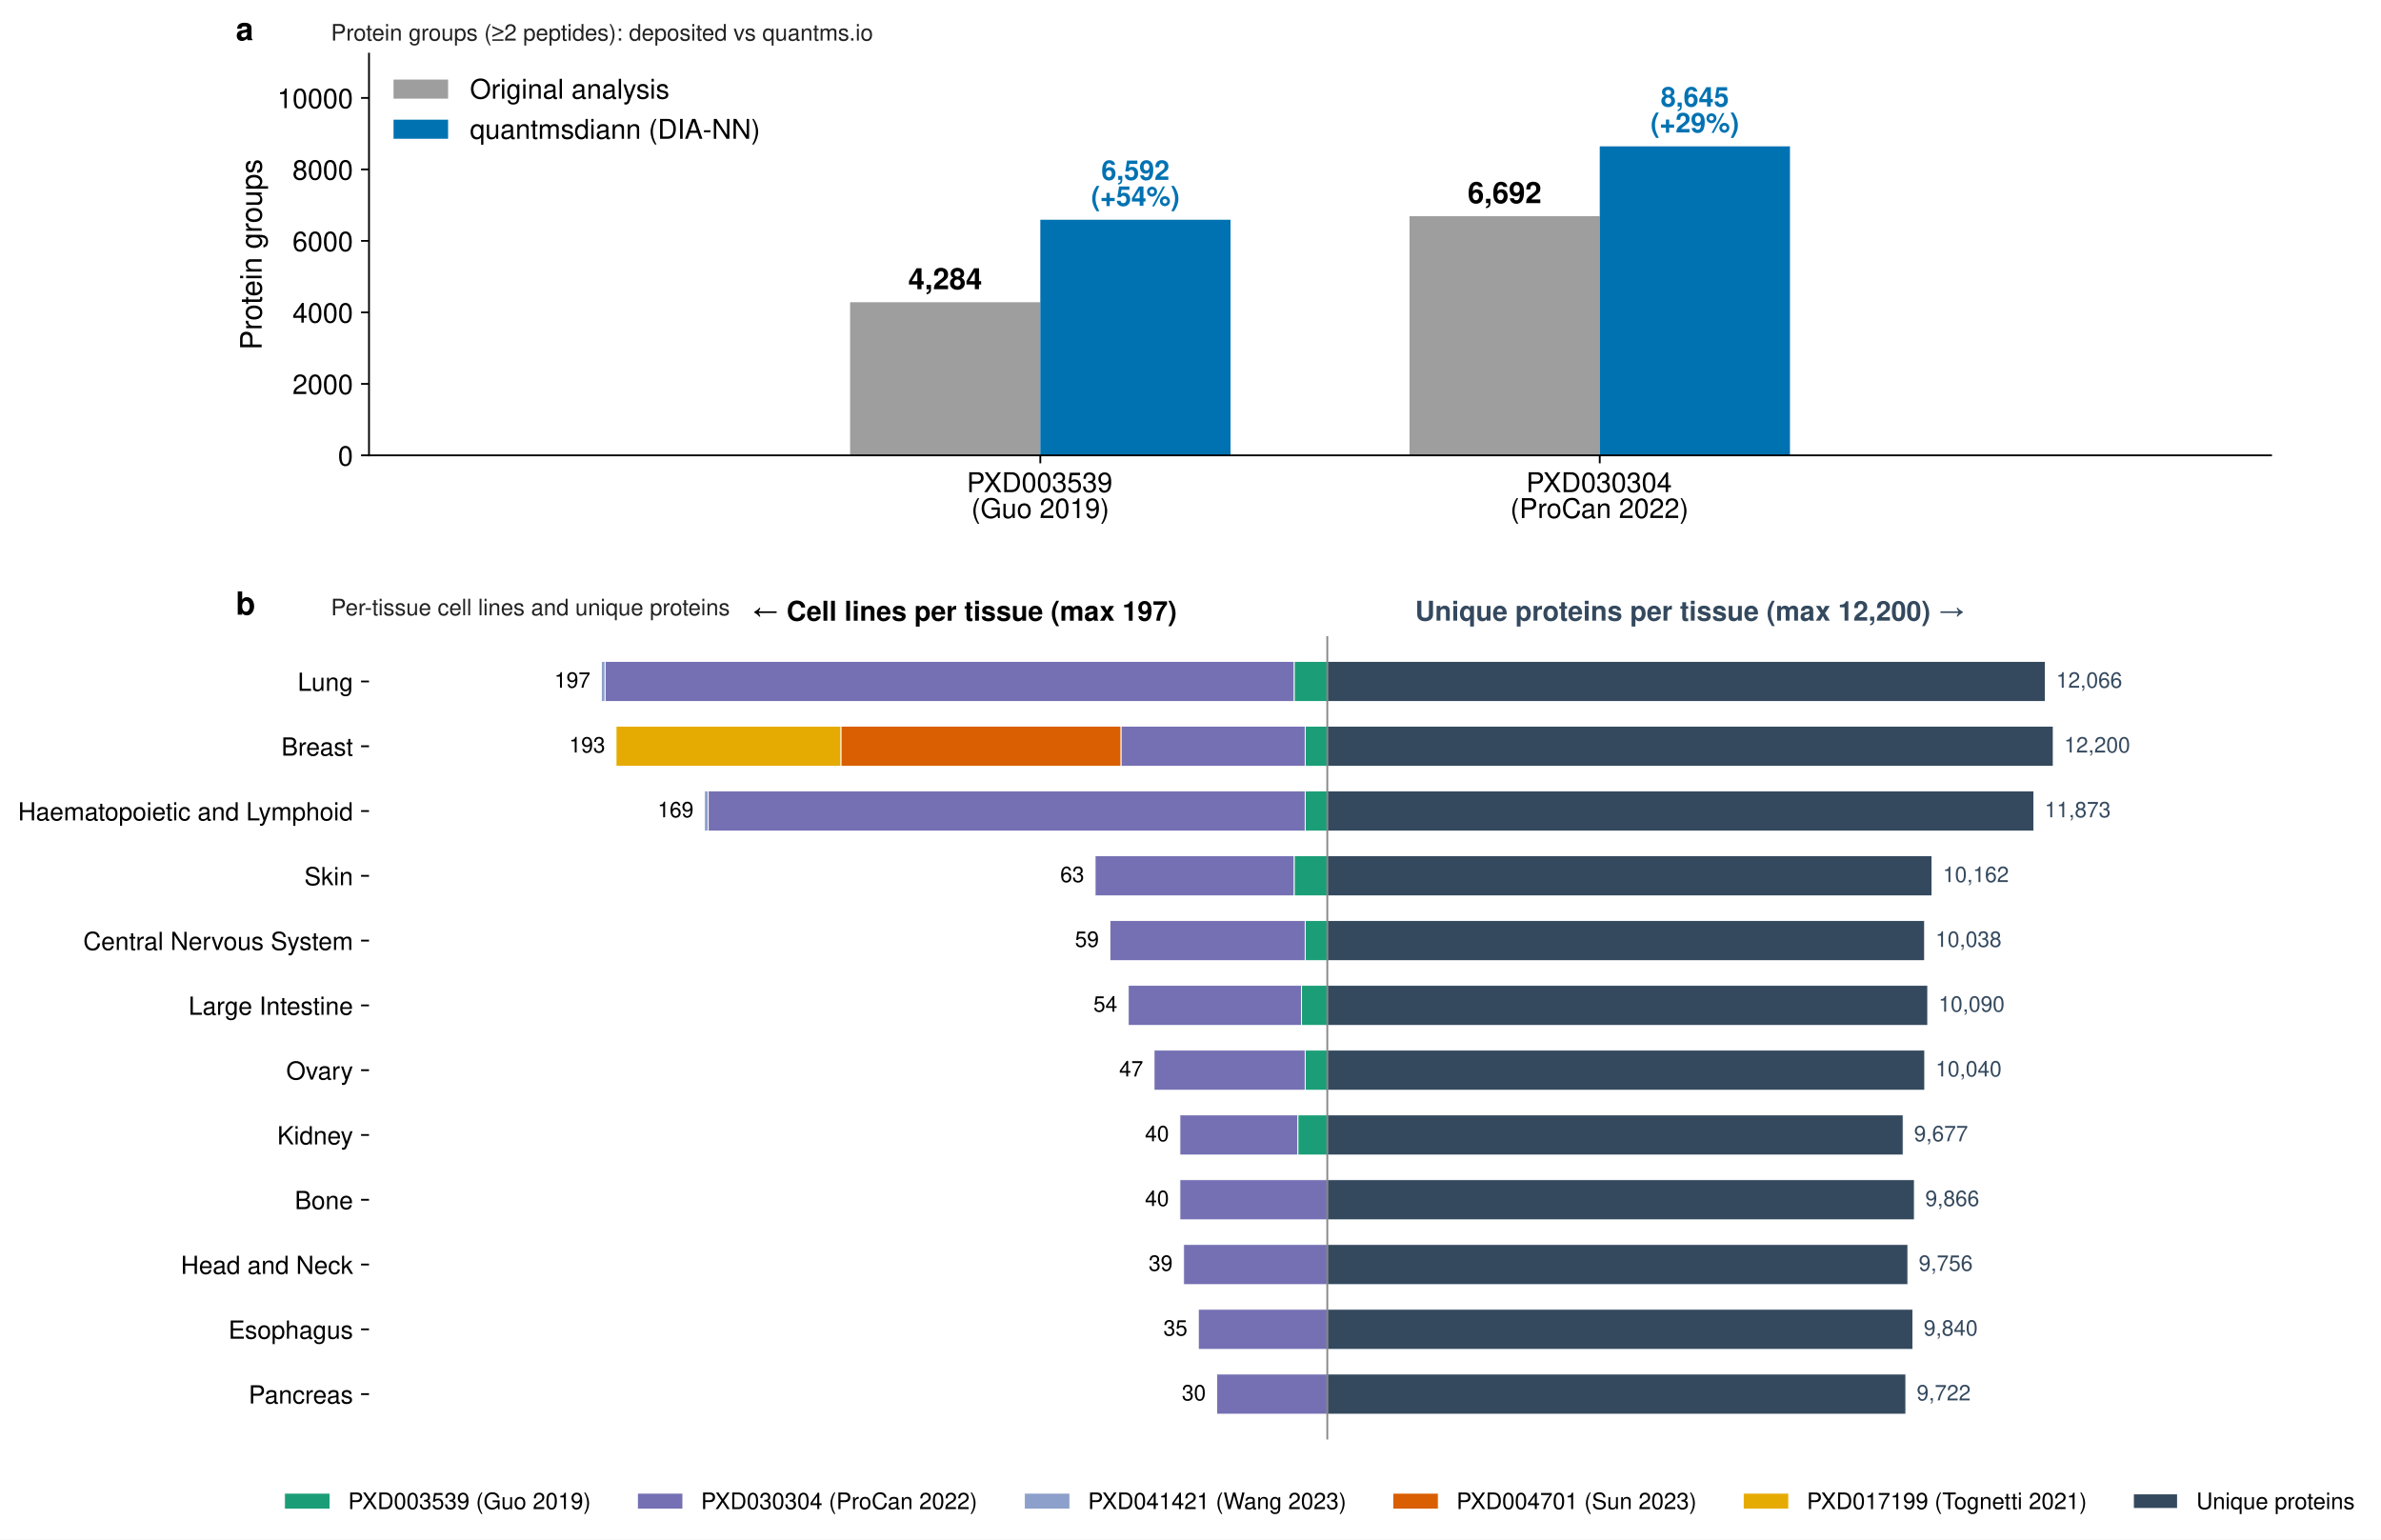
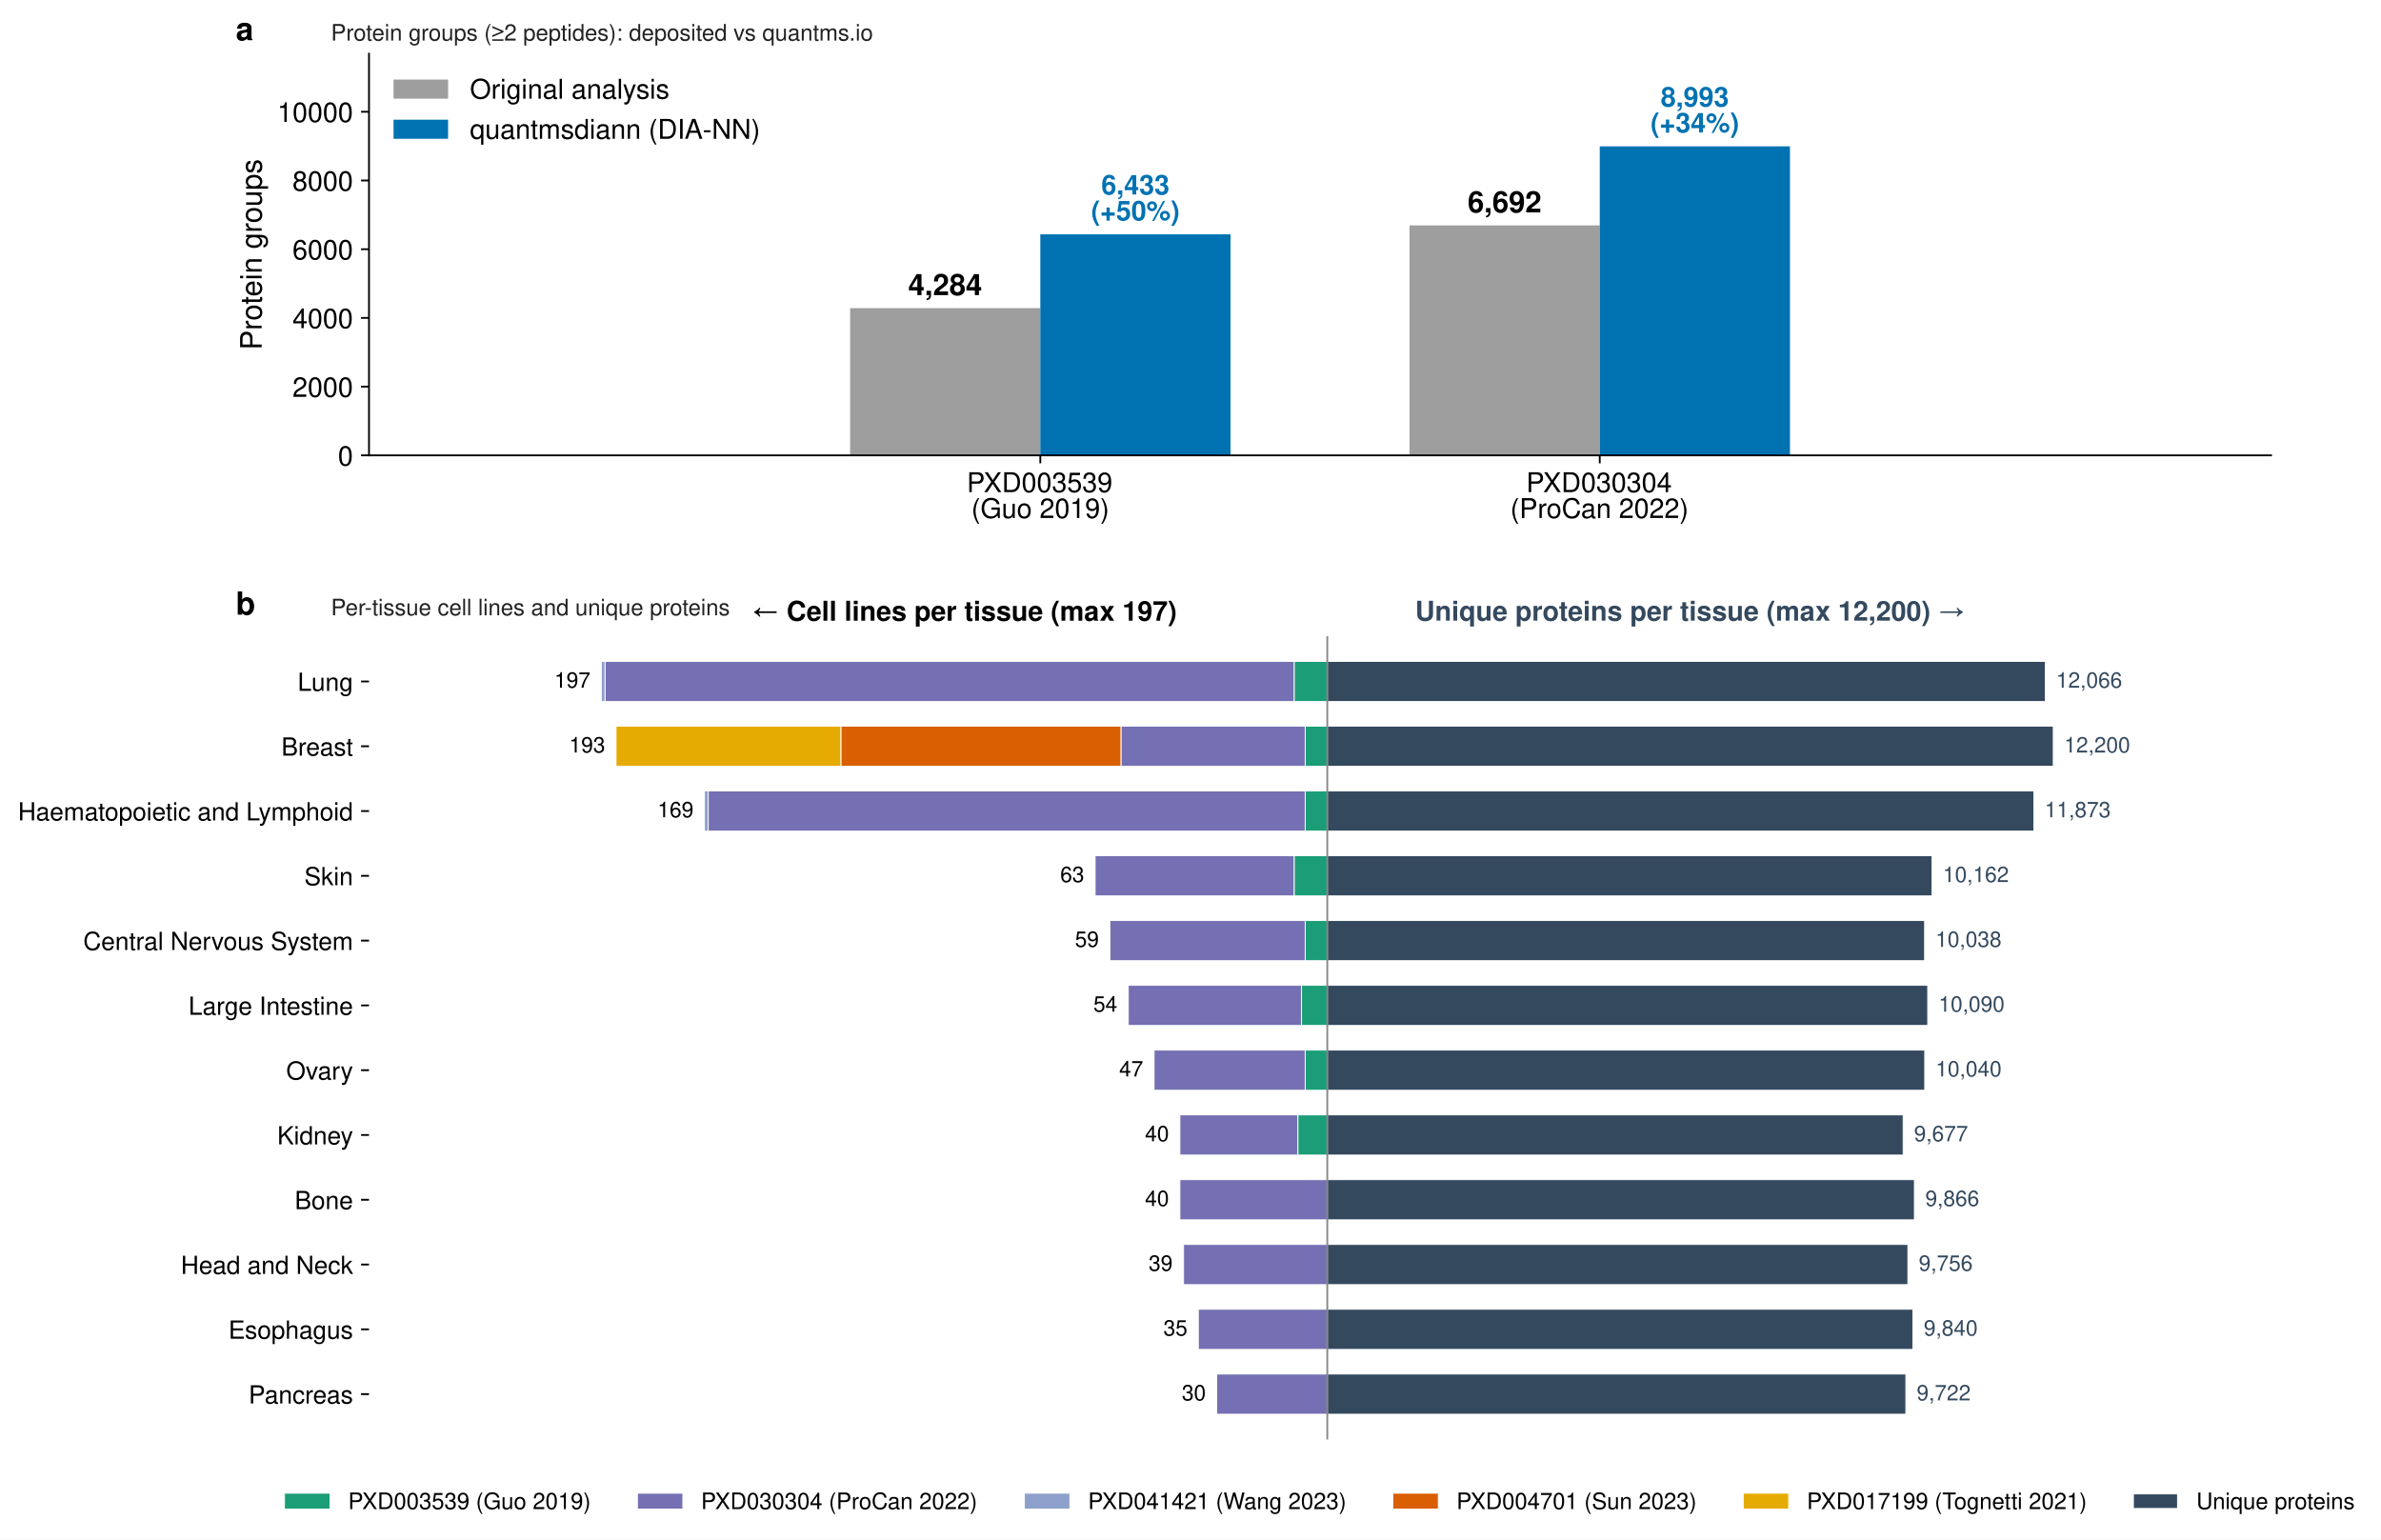
<svg xmlns="http://www.w3.org/2000/svg" xmlns:xlink="http://www.w3.org/1999/xlink" width="1047.754pt" height="677.508pt" viewBox="0 0 1047.754 677.508" version="1.1">
  <defs>
    <style type="text/css">*{stroke-linejoin: round; stroke-linecap: butt}</style>
  </defs>
  <g id="figure_1">
    <g id="patch_1">
      <path d="M 0 677.508  L 1047.754 677.508  L 1047.754 0  L 0 0  z " style="fill: #ffffff" />
    </g>
    <g id="axes_1">
      <g id="patch_2">
        <path d="M 162.379 200.379  L 999.379 200.379  L 999.379 23.614  L 162.379 23.614  z " style="fill: #ffffff" />
      </g>
      <g id="patch_3">
-         <path d="M 374.09 200.379  L 457.79 200.379  L 457.79 132.998  L 374.09 132.998  z " clip-path="url(#pfdd286a579)" style="fill: #9e9e9e" />
+         <path d="M 374.09 200.379  L 457.79 200.379  L 457.79 135.606  L 374.09 135.606  z " clip-path="url(#p3d081001c0)" style="fill: #9e9e9e" />
      </g>
      <g id="patch_4">
-         <path d="M 620.267 200.379  L 703.967 200.379  L 703.967 95.124  L 620.267 95.124  z " clip-path="url(#pfdd286a579)" style="fill: #9e9e9e" />
+         <path d="M 620.267 200.379  L 703.967 200.379  L 703.967 99.197  L 620.267 99.197  z " clip-path="url(#p3d081001c0)" style="fill: #9e9e9e" />
      </g>
      <g id="patch_5">
-         <path d="M 457.79 200.379  L 541.49 200.379  L 541.49 96.697  L 457.79 96.697  z " clip-path="url(#pfdd286a579)" style="fill: #0072b2" />
+         <path d="M 457.79 200.379  L 541.49 200.379  L 541.49 103.113  L 457.79 103.113  z " clip-path="url(#p3d081001c0)" style="fill: #0072b2" />
      </g>
      <g id="patch_6">
-         <path d="M 703.967 200.379  L 787.667 200.379  L 787.667 64.406  L 703.967 64.406  z " clip-path="url(#pfdd286a579)" style="fill: #0072b2" />
+         <path d="M 703.967 200.379  L 787.667 200.379  L 787.667 64.406  L 703.967 64.406  z " clip-path="url(#p3d081001c0)" style="fill: #0072b2" />
      </g>
      <g id="matplotlib.axis_1">
        <g id="xtick_1">
          <g id="line2d_1">
            <defs>
-               <path id="mb6e497d073" d="M 0 0  L 0 3.5  " style="stroke: #000000; stroke-width: 0.8" />
+               <path id="m0c129eae08" d="M 0 0  L 0 3.5  " style="stroke: #000000; stroke-width: 0.8" />
            </defs>
            <g>
-               <use xlink:href="#mb6e497d073" x="457.79" y="200.379" style="stroke: #000000; stroke-width: 0.8" />
+               <use xlink:href="#m0c129eae08" x="457.79" y="200.379" style="stroke: #000000; stroke-width: 0.8" />
            </g>
          </g>
          <g id="text_1">
            <text style="font-size: 12px; font-family: 'Helvetica', 'Arial', 'DejaVu Sans', sans-serif" transform="translate(425.4335 216.5581)">PXD003539</text>
            <text style="font-size: 12px; font-family: 'Helvetica', 'Arial', 'DejaVu Sans', sans-serif" transform="translate(427.4416 227.9546)">(Guo 2019)</text>
          </g>
        </g>
        <g id="xtick_2">
          <g id="line2d_2">
            <g>
-               <use xlink:href="#mb6e497d073" x="703.967" y="200.379" style="stroke: #000000; stroke-width: 0.8" />
+               <use xlink:href="#m0c129eae08" x="703.967" y="200.379" style="stroke: #000000; stroke-width: 0.8" />
            </g>
          </g>
          <g id="text_2">
            <text style="font-size: 12px; font-family: 'Helvetica', 'Arial', 'DejaVu Sans', sans-serif" transform="translate(671.61 216.5581)">PXD030304</text>
            <text style="font-size: 12px; font-family: 'Helvetica', 'Arial', 'DejaVu Sans', sans-serif" transform="translate(664.6153 227.9546)">(ProCan 2022)</text>
          </g>
        </g>
      </g>
      <g id="matplotlib.axis_2">
        <g id="ytick_1">
          <g id="line2d_3">
            <defs>
-               <path id="maa78dfcd9c" d="M 0 0  L -3.5 0  " style="stroke: #000000; stroke-width: 0.8" />
+               <path id="m2ee9444a87" d="M 0 0  L -3.5 0  " style="stroke: #000000; stroke-width: 0.8" />
            </defs>
            <g>
-               <use xlink:href="#maa78dfcd9c" x="162.379" y="200.379" style="stroke: #000000; stroke-width: 0.8" />
+               <use xlink:href="#m2ee9444a87" x="162.379" y="200.379" style="stroke: #000000; stroke-width: 0.8" />
            </g>
          </g>
          <g id="text_3">
            <text style="font-size: 12px; font-family: 'Helvetica', 'Arial', 'DejaVu Sans', sans-serif; text-anchor: end" x="155.379" y="204.879" transform="rotate(-0 155.3786 204.8794)">0</text>
          </g>
        </g>
        <g id="ytick_2">
          <g id="line2d_4">
            <g>
-               <use xlink:href="#maa78dfcd9c" x="162.379" y="168.922" style="stroke: #000000; stroke-width: 0.8" />
+               <use xlink:href="#m2ee9444a87" x="162.379" y="170.14" style="stroke: #000000; stroke-width: 0.8" />
            </g>
          </g>
          <g id="text_4">
-             <text style="font-size: 12px; font-family: 'Helvetica', 'Arial', 'DejaVu Sans', sans-serif; text-anchor: end" x="155.379" y="173.422" transform="rotate(-0 155.3786 173.4223)">2000</text>
+             <text style="font-size: 12px; font-family: 'Helvetica', 'Arial', 'DejaVu Sans', sans-serif; text-anchor: end" x="155.379" y="174.64" transform="rotate(-0 155.3786 174.6396)">2000</text>
          </g>
        </g>
        <g id="ytick_3">
          <g id="line2d_5">
            <g>
-               <use xlink:href="#maa78dfcd9c" x="162.379" y="137.465" style="stroke: #000000; stroke-width: 0.8" />
+               <use xlink:href="#m2ee9444a87" x="162.379" y="139.9" style="stroke: #000000; stroke-width: 0.8" />
            </g>
          </g>
          <g id="text_5">
-             <text style="font-size: 12px; font-family: 'Helvetica', 'Arial', 'DejaVu Sans', sans-serif; text-anchor: end" x="155.379" y="141.965" transform="rotate(-0 155.3786 141.9653)">4000</text>
+             <text style="font-size: 12px; font-family: 'Helvetica', 'Arial', 'DejaVu Sans', sans-serif; text-anchor: end" x="155.379" y="144.4" transform="rotate(-0 155.3786 144.3998)">4000</text>
          </g>
        </g>
        <g id="ytick_4">
          <g id="line2d_6">
            <g>
-               <use xlink:href="#maa78dfcd9c" x="162.379" y="106.008" style="stroke: #000000; stroke-width: 0.8" />
+               <use xlink:href="#m2ee9444a87" x="162.379" y="109.66" style="stroke: #000000; stroke-width: 0.8" />
            </g>
          </g>
          <g id="text_6">
-             <text style="font-size: 12px; font-family: 'Helvetica', 'Arial', 'DejaVu Sans', sans-serif; text-anchor: end" x="155.379" y="110.508" transform="rotate(-0 155.3786 110.5082)">6000</text>
+             <text style="font-size: 12px; font-family: 'Helvetica', 'Arial', 'DejaVu Sans', sans-serif; text-anchor: end" x="155.379" y="114.16" transform="rotate(-0 155.3786 114.16)">6000</text>
          </g>
        </g>
        <g id="ytick_5">
          <g id="line2d_7">
            <g>
-               <use xlink:href="#maa78dfcd9c" x="162.379" y="74.551" style="stroke: #000000; stroke-width: 0.8" />
+               <use xlink:href="#m2ee9444a87" x="162.379" y="79.42" style="stroke: #000000; stroke-width: 0.8" />
            </g>
          </g>
          <g id="text_7">
-             <text style="font-size: 12px; font-family: 'Helvetica', 'Arial', 'DejaVu Sans', sans-serif; text-anchor: end" x="155.379" y="79.051" transform="rotate(-0 155.3786 79.05109)">8000</text>
+             <text style="font-size: 12px; font-family: 'Helvetica', 'Arial', 'DejaVu Sans', sans-serif; text-anchor: end" x="155.379" y="83.92" transform="rotate(-0 155.3786 83.92024)">8000</text>
          </g>
        </g>
        <g id="ytick_6">
          <g id="line2d_8">
            <g>
-               <use xlink:href="#maa78dfcd9c" x="162.379" y="43.094" style="stroke: #000000; stroke-width: 0.8" />
+               <use xlink:href="#m2ee9444a87" x="162.379" y="49.18" style="stroke: #000000; stroke-width: 0.8" />
            </g>
          </g>
          <g id="text_8">
-             <text style="font-size: 12px; font-family: 'Helvetica', 'Arial', 'DejaVu Sans', sans-serif; text-anchor: end" x="155.379" y="47.594" transform="rotate(-0 155.3786 47.59401)">10000</text>
+             <text style="font-size: 12px; font-family: 'Helvetica', 'Arial', 'DejaVu Sans', sans-serif; text-anchor: end" x="155.379" y="53.68" transform="rotate(-0 155.3786 53.68045)">10000</text>
          </g>
        </g>
        <g id="text_9">
          <text style="font-size: 13px; font-family: 'Helvetica', 'Arial', 'DejaVu Sans', sans-serif; text-anchor: middle" x="115.137" y="111.997" transform="rotate(-90 115.1367 111.9968)">Protein groups</text>
        </g>
      </g>
      <g id="patch_7">
        <path d="M 162.379 200.379  L 162.379 23.614  " style="fill: none; stroke: #000000; stroke-width: 0.8; stroke-linejoin: miter; stroke-linecap: square" />
      </g>
      <g id="patch_8">
        <path d="M 162.379 200.379  L 999.379 200.379  " style="fill: none; stroke: #000000; stroke-width: 0.8; stroke-linejoin: miter; stroke-linecap: square" />
      </g>
      <g id="text_10">
-         <text style="font-weight: 700; font-size: 13px; font-family: 'Helvetica', 'Arial', 'DejaVu Sans', sans-serif; text-anchor: middle" x="415.94" y="127.254" transform="rotate(-0 415.9404 127.2541)">4,284</text>
+         <text style="font-weight: 700; font-size: 13px; font-family: 'Helvetica', 'Arial', 'DejaVu Sans', sans-serif; text-anchor: middle" x="415.94" y="129.861" transform="rotate(-0 415.9404 129.8615)">4,284</text>
      </g>
      <g id="text_11">
-         <text style="font-weight: 700; font-size: 13px; font-family: 'Helvetica', 'Arial', 'DejaVu Sans', sans-serif; text-anchor: middle" x="662.117" y="89.38" transform="rotate(-0 662.1168 89.37974)">6,692</text>
+         <text style="font-weight: 700; font-size: 13px; font-family: 'Helvetica', 'Arial', 'DejaVu Sans', sans-serif; text-anchor: middle" x="662.117" y="93.453" transform="rotate(-0 662.1168 93.45278)">6,692</text>
      </g>
      <g id="text_12">
-         <text style="font-weight: 700; font-size: 12px; font-family: 'Helvetica', 'Arial', 'DejaVu Sans', sans-serif; fill: #0072b2" transform="translate(484.6272 79.16576)">6,592</text>
-         <text style="font-weight: 700; font-size: 12px; font-family: 'Helvetica', 'Arial', 'DejaVu Sans', sans-serif; fill: #0072b2" transform="translate(480.1319 90.56224)">(+54%)</text>
+         <text style="font-weight: 700; font-size: 12px; font-family: 'Helvetica', 'Arial', 'DejaVu Sans', sans-serif; fill: #0072b2" transform="translate(484.6272 85.582)">6,433</text>
+         <text style="font-weight: 700; font-size: 12px; font-family: 'Helvetica', 'Arial', 'DejaVu Sans', sans-serif; fill: #0072b2" transform="translate(480.1319 96.97848)">(+50%)</text>
      </g>
      <g id="text_13">
-         <text style="font-weight: 700; font-size: 12px; font-family: 'Helvetica', 'Arial', 'DejaVu Sans', sans-serif; fill: #0072b2" transform="translate(730.8037 46.87506)">8,645</text>
-         <text style="font-weight: 700; font-size: 12px; font-family: 'Helvetica', 'Arial', 'DejaVu Sans', sans-serif; fill: #0072b2" transform="translate(726.3084 58.27154)">(+29%)</text>
+         <text style="font-weight: 700; font-size: 12px; font-family: 'Helvetica', 'Arial', 'DejaVu Sans', sans-serif; fill: #0072b2" transform="translate(730.8037 46.87506)">8,993</text>
+         <text style="font-weight: 700; font-size: 12px; font-family: 'Helvetica', 'Arial', 'DejaVu Sans', sans-serif; fill: #0072b2" transform="translate(726.3084 58.27154)">(+34%)</text>
      </g>
      <g id="text_14">
        <text style="font-weight: 700; font-size: 14px; font-family: 'Helvetica', 'Arial', 'DejaVu Sans', sans-serif; text-anchor: start" x="103.789" y="17.7" transform="rotate(-0 103.7886 17.7)">a</text>
      </g>
      <g id="text_15">
        <text style="font-size: 10px; font-family: 'Helvetica', 'Arial', 'DejaVu Sans', sans-serif; text-anchor: start; fill: #222222" x="145.639" y="17.866" transform="rotate(-0 145.6386 17.86641)">Protein groups (≥2 peptides): deposited vs quantms.io</text>
      </g>
      <g id="legend_1">
        <g id="patch_9">
          <path d="M 173.179 43.414  L 197.179 43.414  L 197.179 35.014  L 173.179 35.014  z " style="fill: #9e9e9e" />
        </g>
        <g id="text_16">
          <text style="font-size: 12px; font-family: 'Helvetica', 'Arial', 'DejaVu Sans', sans-serif; text-anchor: start" x="206.779" y="43.414" transform="rotate(-0 206.7786 43.41421)">Original analysis</text>
        </g>
        <g id="patch_10">
          <path d="M 173.179 61.069  L 197.179 61.069  L 197.179 52.669  L 173.179 52.669  z " style="fill: #0072b2" />
        </g>
        <g id="text_17">
          <text style="font-size: 12px; font-family: 'Helvetica', 'Arial', 'DejaVu Sans', sans-serif; text-anchor: start" x="206.779" y="61.069" transform="rotate(-0 206.7786 61.06921)">quantmsdiann (DIA-NN)</text>
        </g>
      </g>
    </g>
    <g id="axes_2">
      <g id="patch_11">
        <path d="M 162.379 633.454  L 999.379 633.454  L 999.379 279.924  L 162.379 279.924  z " style="fill: #ffffff" />
      </g>
      <g id="patch_12">
-         <path d="M 584.073 308.719  L 569.478 308.719  L 569.478 291.043  L 584.073 291.043  z " clip-path="url(#p85ab9878cd)" style="fill: #1b9e77; stroke: #ffffff; stroke-width: 0.4; stroke-linejoin: miter" />
+         <path d="M 584.073 308.719  L 569.478 308.719  L 569.478 291.043  L 584.073 291.043  z " clip-path="url(#p0b0d39493b)" style="fill: #1b9e77; stroke: #ffffff; stroke-width: 0.4; stroke-linejoin: miter" />
      </g>
      <g id="patch_13">
-         <path d="M 569.478 308.719  L 266.229 308.719  L 266.229 291.043  L 569.478 291.043  z " clip-path="url(#p85ab9878cd)" style="fill: #7570b3; stroke: #ffffff; stroke-width: 0.4; stroke-linejoin: miter" />
+         <path d="M 569.478 308.719  L 266.229 308.719  L 266.229 291.043  L 569.478 291.043  z " clip-path="url(#p0b0d39493b)" style="fill: #7570b3; stroke: #ffffff; stroke-width: 0.4; stroke-linejoin: miter" />
      </g>
      <g id="patch_14">
-         <path d="M 266.229 308.719  L 264.608 308.719  L 264.608 291.043  L 266.229 291.043  z " clip-path="url(#p85ab9878cd)" style="fill: #8da0cb; stroke: #ffffff; stroke-width: 0.4; stroke-linejoin: miter" />
+         <path d="M 266.229 308.719  L 264.608 308.719  L 264.608 291.043  L 266.229 291.043  z " clip-path="url(#p0b0d39493b)" style="fill: #8da0cb; stroke: #ffffff; stroke-width: 0.4; stroke-linejoin: miter" />
      </g>
      <g id="patch_15">
-         <path d="M 584.073 337.23  L 574.343 337.23  L 574.343 319.553  L 584.073 319.553  z " clip-path="url(#p85ab9878cd)" style="fill: #1b9e77; stroke: #ffffff; stroke-width: 0.4; stroke-linejoin: miter" />
+         <path d="M 584.073 337.23  L 574.343 337.23  L 574.343 319.553  L 584.073 319.553  z " clip-path="url(#p0b0d39493b)" style="fill: #1b9e77; stroke: #ffffff; stroke-width: 0.4; stroke-linejoin: miter" />
      </g>
      <g id="patch_16">
-         <path d="M 574.343 337.23  L 493.261 337.23  L 493.261 319.553  L 574.343 319.553  z " clip-path="url(#p85ab9878cd)" style="fill: #7570b3; stroke: #ffffff; stroke-width: 0.4; stroke-linejoin: miter" />
+         <path d="M 574.343 337.23  L 493.261 337.23  L 493.261 319.553  L 574.343 319.553  z " clip-path="url(#p0b0d39493b)" style="fill: #7570b3; stroke: #ffffff; stroke-width: 0.4; stroke-linejoin: miter" />
      </g>
      <g id="patch_17">
-         <path d="M 493.261 337.23  L 370.015 337.23  L 370.015 319.553  L 493.261 319.553  z " clip-path="url(#p85ab9878cd)" style="fill: #d95f02; stroke: #ffffff; stroke-width: 0.4; stroke-linejoin: miter" />
+         <path d="M 493.261 337.23  L 370.015 337.23  L 370.015 319.553  L 493.261 319.553  z " clip-path="url(#p0b0d39493b)" style="fill: #d95f02; stroke: #ffffff; stroke-width: 0.4; stroke-linejoin: miter" />
      </g>
      <g id="patch_18">
-         <path d="M 370.015 337.23  L 271.094 337.23  L 271.094 319.553  L 370.015 319.553  z " clip-path="url(#p85ab9878cd)" style="fill: #e6ab02; stroke: #ffffff; stroke-width: 0.4; stroke-linejoin: miter" />
+         <path d="M 370.015 337.23  L 271.094 337.23  L 271.094 319.553  L 370.015 319.553  z " clip-path="url(#p0b0d39493b)" style="fill: #e6ab02; stroke: #ffffff; stroke-width: 0.4; stroke-linejoin: miter" />
      </g>
      <g id="patch_19">
-         <path d="M 584.073 365.74  L 574.343 365.74  L 574.343 348.064  L 584.073 348.064  z " clip-path="url(#p85ab9878cd)" style="fill: #1b9e77; stroke: #ffffff; stroke-width: 0.4; stroke-linejoin: miter" />
+         <path d="M 584.073 365.74  L 574.343 365.74  L 574.343 348.064  L 584.073 348.064  z " clip-path="url(#p0b0d39493b)" style="fill: #1b9e77; stroke: #ffffff; stroke-width: 0.4; stroke-linejoin: miter" />
      </g>
      <g id="patch_20">
-         <path d="M 574.343 365.74  L 311.636 365.74  L 311.636 348.064  L 574.343 348.064  z " clip-path="url(#p85ab9878cd)" style="fill: #7570b3; stroke: #ffffff; stroke-width: 0.4; stroke-linejoin: miter" />
+         <path d="M 574.343 365.74  L 311.636 365.74  L 311.636 348.064  L 574.343 348.064  z " clip-path="url(#p0b0d39493b)" style="fill: #7570b3; stroke: #ffffff; stroke-width: 0.4; stroke-linejoin: miter" />
      </g>
      <g id="patch_21">
-         <path d="M 311.636 365.74  L 310.014 365.74  L 310.014 348.064  L 311.636 348.064  z " clip-path="url(#p85ab9878cd)" style="fill: #8da0cb; stroke: #ffffff; stroke-width: 0.4; stroke-linejoin: miter" />
+         <path d="M 311.636 365.74  L 310.014 365.74  L 310.014 348.064  L 311.636 348.064  z " clip-path="url(#p0b0d39493b)" style="fill: #8da0cb; stroke: #ffffff; stroke-width: 0.4; stroke-linejoin: miter" />
      </g>
      <g id="patch_22">
-         <path d="M 584.073 394.251  L 569.478 394.251  L 569.478 376.574  L 584.073 376.574  z " clip-path="url(#p85ab9878cd)" style="fill: #1b9e77; stroke: #ffffff; stroke-width: 0.4; stroke-linejoin: miter" />
+         <path d="M 584.073 394.251  L 569.478 394.251  L 569.478 376.574  L 584.073 376.574  z " clip-path="url(#p0b0d39493b)" style="fill: #1b9e77; stroke: #ffffff; stroke-width: 0.4; stroke-linejoin: miter" />
      </g>
      <g id="patch_23">
-         <path d="M 569.478 394.251  L 481.909 394.251  L 481.909 376.574  L 569.478 376.574  z " clip-path="url(#p85ab9878cd)" style="fill: #7570b3; stroke: #ffffff; stroke-width: 0.4; stroke-linejoin: miter" />
+         <path d="M 569.478 394.251  L 481.909 394.251  L 481.909 376.574  L 569.478 376.574  z " clip-path="url(#p0b0d39493b)" style="fill: #7570b3; stroke: #ffffff; stroke-width: 0.4; stroke-linejoin: miter" />
      </g>
      <g id="patch_24">
-         <path d="M 584.073 422.761  L 574.343 422.761  L 574.343 405.085  L 584.073 405.085  z " clip-path="url(#p85ab9878cd)" style="fill: #1b9e77; stroke: #ffffff; stroke-width: 0.4; stroke-linejoin: miter" />
+         <path d="M 584.073 422.761  L 574.343 422.761  L 574.343 405.085  L 584.073 405.085  z " clip-path="url(#p0b0d39493b)" style="fill: #1b9e77; stroke: #ffffff; stroke-width: 0.4; stroke-linejoin: miter" />
      </g>
      <g id="patch_25">
-         <path d="M 574.343 422.761  L 488.396 422.761  L 488.396 405.085  L 574.343 405.085  z " clip-path="url(#p85ab9878cd)" style="fill: #7570b3; stroke: #ffffff; stroke-width: 0.4; stroke-linejoin: miter" />
+         <path d="M 574.343 422.761  L 488.396 422.761  L 488.396 405.085  L 574.343 405.085  z " clip-path="url(#p0b0d39493b)" style="fill: #7570b3; stroke: #ffffff; stroke-width: 0.4; stroke-linejoin: miter" />
      </g>
      <g id="patch_26">
-         <path d="M 584.073 451.272  L 572.722 451.272  L 572.722 433.595  L 584.073 433.595  z " clip-path="url(#p85ab9878cd)" style="fill: #1b9e77; stroke: #ffffff; stroke-width: 0.4; stroke-linejoin: miter" />
+         <path d="M 584.073 451.272  L 572.722 451.272  L 572.722 433.595  L 584.073 433.595  z " clip-path="url(#p0b0d39493b)" style="fill: #1b9e77; stroke: #ffffff; stroke-width: 0.4; stroke-linejoin: miter" />
      </g>
      <g id="patch_27">
-         <path d="M 572.722 451.272  L 496.504 451.272  L 496.504 433.595  L 572.722 433.595  z " clip-path="url(#p85ab9878cd)" style="fill: #7570b3; stroke: #ffffff; stroke-width: 0.4; stroke-linejoin: miter" />
+         <path d="M 572.722 451.272  L 496.504 451.272  L 496.504 433.595  L 572.722 433.595  z " clip-path="url(#p0b0d39493b)" style="fill: #7570b3; stroke: #ffffff; stroke-width: 0.4; stroke-linejoin: miter" />
      </g>
      <g id="patch_28">
-         <path d="M 584.073 479.783  L 574.343 479.783  L 574.343 462.106  L 584.073 462.106  z " clip-path="url(#p85ab9878cd)" style="fill: #1b9e77; stroke: #ffffff; stroke-width: 0.4; stroke-linejoin: miter" />
+         <path d="M 584.073 479.783  L 574.343 479.783  L 574.343 462.106  L 584.073 462.106  z " clip-path="url(#p0b0d39493b)" style="fill: #1b9e77; stroke: #ffffff; stroke-width: 0.4; stroke-linejoin: miter" />
      </g>
      <g id="patch_29">
-         <path d="M 574.343 479.783  L 507.856 479.783  L 507.856 462.106  L 574.343 462.106  z " clip-path="url(#p85ab9878cd)" style="fill: #7570b3; stroke: #ffffff; stroke-width: 0.4; stroke-linejoin: miter" />
+         <path d="M 574.343 479.783  L 507.856 479.783  L 507.856 462.106  L 574.343 462.106  z " clip-path="url(#p0b0d39493b)" style="fill: #7570b3; stroke: #ffffff; stroke-width: 0.4; stroke-linejoin: miter" />
      </g>
      <g id="patch_30">
-         <path d="M 584.073 508.293  L 571.1 508.293  L 571.1 490.617  L 584.073 490.617  z " clip-path="url(#p85ab9878cd)" style="fill: #1b9e77; stroke: #ffffff; stroke-width: 0.4; stroke-linejoin: miter" />
+         <path d="M 584.073 508.293  L 571.1 508.293  L 571.1 490.617  L 584.073 490.617  z " clip-path="url(#p0b0d39493b)" style="fill: #1b9e77; stroke: #ffffff; stroke-width: 0.4; stroke-linejoin: miter" />
      </g>
      <g id="patch_31">
-         <path d="M 571.1 508.293  L 519.207 508.293  L 519.207 490.617  L 571.1 490.617  z " clip-path="url(#p85ab9878cd)" style="fill: #7570b3; stroke: #ffffff; stroke-width: 0.4; stroke-linejoin: miter" />
+         <path d="M 571.1 508.293  L 519.207 508.293  L 519.207 490.617  L 571.1 490.617  z " clip-path="url(#p0b0d39493b)" style="fill: #7570b3; stroke: #ffffff; stroke-width: 0.4; stroke-linejoin: miter" />
      </g>
      <g id="patch_32">
-         <path d="M 584.073 536.804  L 519.207 536.804  L 519.207 519.127  L 584.073 519.127  z " clip-path="url(#p85ab9878cd)" style="fill: #7570b3; stroke: #ffffff; stroke-width: 0.4; stroke-linejoin: miter" />
+         <path d="M 584.073 536.804  L 519.207 536.804  L 519.207 519.127  L 584.073 519.127  z " clip-path="url(#p0b0d39493b)" style="fill: #7570b3; stroke: #ffffff; stroke-width: 0.4; stroke-linejoin: miter" />
      </g>
      <g id="patch_33">
-         <path d="M 584.073 565.314  L 520.829 565.314  L 520.829 547.638  L 584.073 547.638  z " clip-path="url(#p85ab9878cd)" style="fill: #7570b3; stroke: #ffffff; stroke-width: 0.4; stroke-linejoin: miter" />
+         <path d="M 584.073 565.314  L 520.829 565.314  L 520.829 547.638  L 584.073 547.638  z " clip-path="url(#p0b0d39493b)" style="fill: #7570b3; stroke: #ffffff; stroke-width: 0.4; stroke-linejoin: miter" />
      </g>
      <g id="patch_34">
-         <path d="M 584.073 593.825  L 527.315 593.825  L 527.315 576.148  L 584.073 576.148  z " clip-path="url(#p85ab9878cd)" style="fill: #7570b3; stroke: #ffffff; stroke-width: 0.4; stroke-linejoin: miter" />
+         <path d="M 584.073 593.825  L 527.315 593.825  L 527.315 576.148  L 584.073 576.148  z " clip-path="url(#p0b0d39493b)" style="fill: #7570b3; stroke: #ffffff; stroke-width: 0.4; stroke-linejoin: miter" />
      </g>
      <g id="patch_35">
-         <path d="M 584.073 622.335  L 535.424 622.335  L 535.424 604.659  L 584.073 604.659  z " clip-path="url(#p85ab9878cd)" style="fill: #7570b3; stroke: #ffffff; stroke-width: 0.4; stroke-linejoin: miter" />
+         <path d="M 584.073 622.335  L 535.424 622.335  L 535.424 604.659  L 584.073 604.659  z " clip-path="url(#p0b0d39493b)" style="fill: #7570b3; stroke: #ffffff; stroke-width: 0.4; stroke-linejoin: miter" />
      </g>
      <g id="patch_36">
-         <path d="M 584.073 308.719  L 900.03 308.719  L 900.03 291.043  L 584.073 291.043  z " clip-path="url(#p85ab9878cd)" style="fill: #34495e; stroke: #ffffff; stroke-width: 0.4; stroke-linejoin: miter" />
+         <path d="M 584.073 308.719  L 900.03 308.719  L 900.03 291.043  L 584.073 291.043  z " clip-path="url(#p0b0d39493b)" style="fill: #34495e; stroke: #ffffff; stroke-width: 0.4; stroke-linejoin: miter" />
      </g>
      <g id="patch_37">
-         <path d="M 584.073 337.23  L 903.539 337.23  L 903.539 319.553  L 584.073 319.553  z " clip-path="url(#p85ab9878cd)" style="fill: #34495e; stroke: #ffffff; stroke-width: 0.4; stroke-linejoin: miter" />
+         <path d="M 584.073 337.23  L 903.539 337.23  L 903.539 319.553  L 584.073 319.553  z " clip-path="url(#p0b0d39493b)" style="fill: #34495e; stroke: #ffffff; stroke-width: 0.4; stroke-linejoin: miter" />
      </g>
      <g id="patch_38">
-         <path d="M 584.073 365.74  L 894.976 365.74  L 894.976 348.064  L 584.073 348.064  z " clip-path="url(#p85ab9878cd)" style="fill: #34495e; stroke: #ffffff; stroke-width: 0.4; stroke-linejoin: miter" />
+         <path d="M 584.073 365.74  L 894.976 365.74  L 894.976 348.064  L 584.073 348.064  z " clip-path="url(#p0b0d39493b)" style="fill: #34495e; stroke: #ffffff; stroke-width: 0.4; stroke-linejoin: miter" />
      </g>
      <g id="patch_39">
-         <path d="M 584.073 394.251  L 850.172 394.251  L 850.172 376.574  L 584.073 376.574  z " clip-path="url(#p85ab9878cd)" style="fill: #34495e; stroke: #ffffff; stroke-width: 0.4; stroke-linejoin: miter" />
+         <path d="M 584.073 394.251  L 850.172 394.251  L 850.172 376.574  L 584.073 376.574  z " clip-path="url(#p0b0d39493b)" style="fill: #34495e; stroke: #ffffff; stroke-width: 0.4; stroke-linejoin: miter" />
      </g>
      <g id="patch_40">
-         <path d="M 584.073 422.761  L 846.925 422.761  L 846.925 405.085  L 584.073 405.085  z " clip-path="url(#p85ab9878cd)" style="fill: #34495e; stroke: #ffffff; stroke-width: 0.4; stroke-linejoin: miter" />
+         <path d="M 584.073 422.761  L 846.925 422.761  L 846.925 405.085  L 584.073 405.085  z " clip-path="url(#p0b0d39493b)" style="fill: #34495e; stroke: #ffffff; stroke-width: 0.4; stroke-linejoin: miter" />
      </g>
      <g id="patch_41">
-         <path d="M 584.073 451.272  L 848.287 451.272  L 848.287 433.595  L 584.073 433.595  z " clip-path="url(#p85ab9878cd)" style="fill: #34495e; stroke: #ffffff; stroke-width: 0.4; stroke-linejoin: miter" />
+         <path d="M 584.073 451.272  L 848.287 451.272  L 848.287 433.595  L 584.073 433.595  z " clip-path="url(#p0b0d39493b)" style="fill: #34495e; stroke: #ffffff; stroke-width: 0.4; stroke-linejoin: miter" />
      </g>
      <g id="patch_42">
-         <path d="M 584.073 479.783  L 846.978 479.783  L 846.978 462.106  L 584.073 462.106  z " clip-path="url(#p85ab9878cd)" style="fill: #34495e; stroke: #ffffff; stroke-width: 0.4; stroke-linejoin: miter" />
+         <path d="M 584.073 479.783  L 846.978 479.783  L 846.978 462.106  L 584.073 462.106  z " clip-path="url(#p0b0d39493b)" style="fill: #34495e; stroke: #ffffff; stroke-width: 0.4; stroke-linejoin: miter" />
      </g>
      <g id="patch_43">
-         <path d="M 584.073 508.293  L 837.472 508.293  L 837.472 490.617  L 584.073 490.617  z " clip-path="url(#p85ab9878cd)" style="fill: #34495e; stroke: #ffffff; stroke-width: 0.4; stroke-linejoin: miter" />
+         <path d="M 584.073 508.293  L 837.472 508.293  L 837.472 490.617  L 584.073 490.617  z " clip-path="url(#p0b0d39493b)" style="fill: #34495e; stroke: #ffffff; stroke-width: 0.4; stroke-linejoin: miter" />
      </g>
      <g id="patch_44">
-         <path d="M 584.073 536.804  L 842.421 536.804  L 842.421 519.127  L 584.073 519.127  z " clip-path="url(#p85ab9878cd)" style="fill: #34495e; stroke: #ffffff; stroke-width: 0.4; stroke-linejoin: miter" />
+         <path d="M 584.073 536.804  L 842.421 536.804  L 842.421 519.127  L 584.073 519.127  z " clip-path="url(#p0b0d39493b)" style="fill: #34495e; stroke: #ffffff; stroke-width: 0.4; stroke-linejoin: miter" />
      </g>
      <g id="patch_45">
-         <path d="M 584.073 565.314  L 839.541 565.314  L 839.541 547.638  L 584.073 547.638  z " clip-path="url(#p85ab9878cd)" style="fill: #34495e; stroke: #ffffff; stroke-width: 0.4; stroke-linejoin: miter" />
+         <path d="M 584.073 565.314  L 839.541 565.314  L 839.541 547.638  L 584.073 547.638  z " clip-path="url(#p0b0d39493b)" style="fill: #34495e; stroke: #ffffff; stroke-width: 0.4; stroke-linejoin: miter" />
      </g>
      <g id="patch_46">
-         <path d="M 584.073 593.825  L 841.741 593.825  L 841.741 576.148  L 584.073 576.148  z " clip-path="url(#p85ab9878cd)" style="fill: #34495e; stroke: #ffffff; stroke-width: 0.4; stroke-linejoin: miter" />
+         <path d="M 584.073 593.825  L 841.741 593.825  L 841.741 576.148  L 584.073 576.148  z " clip-path="url(#p0b0d39493b)" style="fill: #34495e; stroke: #ffffff; stroke-width: 0.4; stroke-linejoin: miter" />
      </g>
      <g id="patch_47">
-         <path d="M 584.073 622.335  L 838.651 622.335  L 838.651 604.659  L 584.073 604.659  z " clip-path="url(#p85ab9878cd)" style="fill: #34495e; stroke: #ffffff; stroke-width: 0.4; stroke-linejoin: miter" />
+         <path d="M 584.073 622.335  L 838.651 622.335  L 838.651 604.659  L 584.073 604.659  z " clip-path="url(#p0b0d39493b)" style="fill: #34495e; stroke: #ffffff; stroke-width: 0.4; stroke-linejoin: miter" />
      </g>
      <g id="matplotlib.axis_3" />
      <g id="matplotlib.axis_4">
        <g id="ytick_7">
          <g id="line2d_9">
            <g>
-               <use xlink:href="#maa78dfcd9c" x="162.379" y="299.881" style="stroke: #000000; stroke-width: 0.8" />
+               <use xlink:href="#m2ee9444a87" x="162.379" y="299.881" style="stroke: #000000; stroke-width: 0.8" />
            </g>
          </g>
          <g id="text_18">
            <text style="font-size: 11px; font-family: 'Helvetica', 'Arial', 'DejaVu Sans', sans-serif; text-anchor: end" x="155.379" y="304.006" transform="rotate(-0 155.3786 304.0061)">Lung</text>
          </g>
        </g>
        <g id="ytick_8">
          <g id="line2d_10">
            <g>
-               <use xlink:href="#maa78dfcd9c" x="162.379" y="328.392" style="stroke: #000000; stroke-width: 0.8" />
+               <use xlink:href="#m2ee9444a87" x="162.379" y="328.392" style="stroke: #000000; stroke-width: 0.8" />
            </g>
          </g>
          <g id="text_19">
            <text style="font-size: 11px; font-family: 'Helvetica', 'Arial', 'DejaVu Sans', sans-serif; text-anchor: end" x="155.379" y="332.517" transform="rotate(-0 155.3786 332.5167)">Breast</text>
          </g>
        </g>
        <g id="ytick_9">
          <g id="line2d_11">
            <g>
-               <use xlink:href="#maa78dfcd9c" x="162.379" y="356.902" style="stroke: #000000; stroke-width: 0.8" />
+               <use xlink:href="#m2ee9444a87" x="162.379" y="356.902" style="stroke: #000000; stroke-width: 0.8" />
            </g>
          </g>
          <g id="text_20">
            <text style="font-size: 11px; font-family: 'Helvetica', 'Arial', 'DejaVu Sans', sans-serif; text-anchor: end" x="155.379" y="361.027" transform="rotate(-0 155.3786 361.0272)">Haematopoietic and Lymphoid</text>
          </g>
        </g>
        <g id="ytick_10">
          <g id="line2d_12">
            <g>
-               <use xlink:href="#maa78dfcd9c" x="162.379" y="385.413" style="stroke: #000000; stroke-width: 0.8" />
+               <use xlink:href="#m2ee9444a87" x="162.379" y="385.413" style="stroke: #000000; stroke-width: 0.8" />
            </g>
          </g>
          <g id="text_21">
            <text style="font-size: 11px; font-family: 'Helvetica', 'Arial', 'DejaVu Sans', sans-serif; text-anchor: end" x="155.379" y="389.538" transform="rotate(-0 155.3786 389.5377)">Skin</text>
          </g>
        </g>
        <g id="ytick_11">
          <g id="line2d_13">
            <g>
-               <use xlink:href="#maa78dfcd9c" x="162.379" y="413.923" style="stroke: #000000; stroke-width: 0.8" />
+               <use xlink:href="#m2ee9444a87" x="162.379" y="413.923" style="stroke: #000000; stroke-width: 0.8" />
            </g>
          </g>
          <g id="text_22">
            <text style="font-size: 11px; font-family: 'Helvetica', 'Arial', 'DejaVu Sans', sans-serif; text-anchor: end" x="155.379" y="418.048" transform="rotate(-0 155.3786 418.0482)">Central Nervous System</text>
          </g>
        </g>
        <g id="ytick_12">
          <g id="line2d_14">
            <g>
-               <use xlink:href="#maa78dfcd9c" x="162.379" y="442.434" style="stroke: #000000; stroke-width: 0.8" />
+               <use xlink:href="#m2ee9444a87" x="162.379" y="442.434" style="stroke: #000000; stroke-width: 0.8" />
            </g>
          </g>
          <g id="text_23">
            <text style="font-size: 11px; font-family: 'Helvetica', 'Arial', 'DejaVu Sans', sans-serif; text-anchor: end" x="155.379" y="446.559" transform="rotate(-0 155.3786 446.5587)">Large Intestine</text>
          </g>
        </g>
        <g id="ytick_13">
          <g id="line2d_15">
            <g>
-               <use xlink:href="#maa78dfcd9c" x="162.379" y="470.944" style="stroke: #000000; stroke-width: 0.8" />
+               <use xlink:href="#m2ee9444a87" x="162.379" y="470.944" style="stroke: #000000; stroke-width: 0.8" />
            </g>
          </g>
          <g id="text_24">
            <text style="font-size: 11px; font-family: 'Helvetica', 'Arial', 'DejaVu Sans', sans-serif; text-anchor: end" x="155.379" y="475.069" transform="rotate(-0 155.3786 475.0693)">Ovary</text>
          </g>
        </g>
        <g id="ytick_14">
          <g id="line2d_16">
            <g>
-               <use xlink:href="#maa78dfcd9c" x="162.379" y="499.455" style="stroke: #000000; stroke-width: 0.8" />
+               <use xlink:href="#m2ee9444a87" x="162.379" y="499.455" style="stroke: #000000; stroke-width: 0.8" />
            </g>
          </g>
          <g id="text_25">
            <text style="font-size: 11px; font-family: 'Helvetica', 'Arial', 'DejaVu Sans', sans-serif; text-anchor: end" x="155.379" y="503.58" transform="rotate(-0 155.3786 503.5798)">Kidney</text>
          </g>
        </g>
        <g id="ytick_15">
          <g id="line2d_17">
            <g>
-               <use xlink:href="#maa78dfcd9c" x="162.379" y="527.965" style="stroke: #000000; stroke-width: 0.8" />
+               <use xlink:href="#m2ee9444a87" x="162.379" y="527.965" style="stroke: #000000; stroke-width: 0.8" />
            </g>
          </g>
          <g id="text_26">
            <text style="font-size: 11px; font-family: 'Helvetica', 'Arial', 'DejaVu Sans', sans-serif; text-anchor: end" x="155.379" y="532.09" transform="rotate(-0 155.3786 532.0903)">Bone</text>
          </g>
        </g>
        <g id="ytick_16">
          <g id="line2d_18">
            <g>
-               <use xlink:href="#maa78dfcd9c" x="162.379" y="556.476" style="stroke: #000000; stroke-width: 0.8" />
+               <use xlink:href="#m2ee9444a87" x="162.379" y="556.476" style="stroke: #000000; stroke-width: 0.8" />
            </g>
          </g>
          <g id="text_27">
            <text style="font-size: 11px; font-family: 'Helvetica', 'Arial', 'DejaVu Sans', sans-serif; text-anchor: end" x="155.379" y="560.601" transform="rotate(-0 155.3786 560.6008)">Head and Neck</text>
          </g>
        </g>
        <g id="ytick_17">
          <g id="line2d_19">
            <g>
-               <use xlink:href="#maa78dfcd9c" x="162.379" y="584.986" style="stroke: #000000; stroke-width: 0.8" />
+               <use xlink:href="#m2ee9444a87" x="162.379" y="584.986" style="stroke: #000000; stroke-width: 0.8" />
            </g>
          </g>
          <g id="text_28">
            <text style="font-size: 11px; font-family: 'Helvetica', 'Arial', 'DejaVu Sans', sans-serif; text-anchor: end" x="155.379" y="589.111" transform="rotate(-0 155.3786 589.1113)">Esophagus</text>
          </g>
        </g>
        <g id="ytick_18">
          <g id="line2d_20">
            <g>
-               <use xlink:href="#maa78dfcd9c" x="162.379" y="613.497" style="stroke: #000000; stroke-width: 0.8" />
+               <use xlink:href="#m2ee9444a87" x="162.379" y="613.497" style="stroke: #000000; stroke-width: 0.8" />
            </g>
          </g>
          <g id="text_29">
            <text style="font-size: 11px; font-family: 'Helvetica', 'Arial', 'DejaVu Sans', sans-serif; text-anchor: end" x="155.379" y="617.622" transform="rotate(-0 155.3786 617.6218)">Pancreas</text>
          </g>
        </g>
      </g>
      <g id="line2d_21">
-         <path d="M 584.073 633.454  L 584.073 279.924  " clip-path="url(#p85ab9878cd)" style="fill: none; stroke: #888888; stroke-width: 0.8; stroke-linecap: square" />
+         <path d="M 584.073 633.454  L 584.073 279.924  " clip-path="url(#p0b0d39493b)" style="fill: none; stroke: #888888; stroke-width: 0.8; stroke-linecap: square" />
      </g>
      <g id="text_30">
        <text style="font-size: 9.5px; font-family: 'Helvetica', 'Arial', 'DejaVu Sans', sans-serif; text-anchor: end" x="259.816" y="302.637" transform="rotate(-0 259.8156 302.6365)">197</text>
      </g>
      <g id="text_31">
        <text style="font-size: 9.5px; font-family: 'Helvetica', 'Arial', 'DejaVu Sans', sans-serif; text-anchor: end" x="266.302" y="331.147" transform="rotate(-0 266.3022 331.147)">193</text>
      </g>
      <g id="text_32">
        <text style="font-size: 9.5px; font-family: 'Helvetica', 'Arial', 'DejaVu Sans', sans-serif; text-anchor: end" x="305.222" y="359.658" transform="rotate(-0 305.2219 359.6575)">169</text>
      </g>
      <g id="text_33">
        <text style="font-size: 9.5px; font-family: 'Helvetica', 'Arial', 'DejaVu Sans', sans-serif; text-anchor: end" x="477.117" y="388.168" transform="rotate(-0 477.1171 388.1681)">63</text>
      </g>
      <g id="text_34">
        <text style="font-size: 9.5px; font-family: 'Helvetica', 'Arial', 'DejaVu Sans', sans-serif; text-anchor: end" x="483.604" y="416.679" transform="rotate(-0 483.6037 416.6786)">59</text>
      </g>
      <g id="text_35">
        <text style="font-size: 9.5px; font-family: 'Helvetica', 'Arial', 'DejaVu Sans', sans-serif; text-anchor: end" x="491.712" y="445.189" transform="rotate(-0 491.712 445.1891)">54</text>
      </g>
      <g id="text_36">
        <text style="font-size: 9.5px; font-family: 'Helvetica', 'Arial', 'DejaVu Sans', sans-serif; text-anchor: end" x="503.064" y="473.7" transform="rotate(-0 503.0636 473.6996)">47</text>
      </g>
      <g id="text_37">
        <text style="font-size: 9.5px; font-family: 'Helvetica', 'Arial', 'DejaVu Sans', sans-serif; text-anchor: end" x="514.415" y="502.21" transform="rotate(-0 514.4151 502.2101)">40</text>
      </g>
      <g id="text_38">
        <text style="font-size: 9.5px; font-family: 'Helvetica', 'Arial', 'DejaVu Sans', sans-serif; text-anchor: end" x="514.415" y="530.721" transform="rotate(-0 514.4151 530.7207)">40</text>
      </g>
      <g id="text_39">
        <text style="font-size: 9.5px; font-family: 'Helvetica', 'Arial', 'DejaVu Sans', sans-serif; text-anchor: end" x="516.037" y="559.231" transform="rotate(-0 516.0368 559.2312)">39</text>
      </g>
      <g id="text_40">
        <text style="font-size: 9.5px; font-family: 'Helvetica', 'Arial', 'DejaVu Sans', sans-serif; text-anchor: end" x="522.523" y="587.742" transform="rotate(-0 522.5234 587.7417)">35</text>
      </g>
      <g id="text_41">
        <text style="font-size: 9.5px; font-family: 'Helvetica', 'Arial', 'DejaVu Sans', sans-serif; text-anchor: end" x="530.632" y="616.252" transform="rotate(-0 530.6317 616.2522)">30</text>
      </g>
      <g id="text_42">
        <text style="font-size: 9.5px; font-family: 'Helvetica', 'Arial', 'DejaVu Sans', sans-serif; text-anchor: start; fill: #34495e" x="904.822" y="302.637" transform="rotate(-0 904.822 302.6365)">12,066</text>
      </g>
      <g id="text_43">
        <text style="font-size: 9.5px; font-family: 'Helvetica', 'Arial', 'DejaVu Sans', sans-serif; text-anchor: start; fill: #34495e" x="908.331" y="331.147" transform="rotate(-0 908.3309 331.147)">12,200</text>
      </g>
      <g id="text_44">
        <text style="font-size: 9.5px; font-family: 'Helvetica', 'Arial', 'DejaVu Sans', sans-serif; text-anchor: start; fill: #34495e" x="899.768" y="359.658" transform="rotate(-0 899.7682 359.6575)">11,873</text>
      </g>
      <g id="text_45">
        <text style="font-size: 9.5px; font-family: 'Helvetica', 'Arial', 'DejaVu Sans', sans-serif; text-anchor: start; fill: #34495e" x="854.964" y="388.168" transform="rotate(-0 854.9644 388.1681)">10,162</text>
      </g>
      <g id="text_46">
        <text style="font-size: 9.5px; font-family: 'Helvetica', 'Arial', 'DejaVu Sans', sans-serif; text-anchor: start; fill: #34495e" x="851.717" y="416.679" transform="rotate(-0 851.7174 416.6786)">10,038</text>
      </g>
      <g id="text_47">
        <text style="font-size: 9.5px; font-family: 'Helvetica', 'Arial', 'DejaVu Sans', sans-serif; text-anchor: start; fill: #34495e" x="853.079" y="445.189" transform="rotate(-0 853.079 445.1891)">10,090</text>
      </g>
      <g id="text_48">
        <text style="font-size: 9.5px; font-family: 'Helvetica', 'Arial', 'DejaVu Sans', sans-serif; text-anchor: start; fill: #34495e" x="851.77" y="473.7" transform="rotate(-0 851.7698 473.6996)">10,040</text>
      </g>
      <g id="text_49">
        <text style="font-size: 9.5px; font-family: 'Helvetica', 'Arial', 'DejaVu Sans', sans-serif; text-anchor: start; fill: #34495e" x="842.264" y="502.21" transform="rotate(-0 842.2643 502.2101)">9,677</text>
      </g>
      <g id="text_50">
        <text style="font-size: 9.5px; font-family: 'Helvetica', 'Arial', 'DejaVu Sans', sans-serif; text-anchor: start; fill: #34495e" x="847.213" y="530.721" transform="rotate(-0 847.2134 530.7207)">9,866</text>
      </g>
      <g id="text_51">
        <text style="font-size: 9.5px; font-family: 'Helvetica', 'Arial', 'DejaVu Sans', sans-serif; text-anchor: start; fill: #34495e" x="844.333" y="559.231" transform="rotate(-0 844.333 559.2312)">9,756</text>
      </g>
      <g id="text_52">
        <text style="font-size: 9.5px; font-family: 'Helvetica', 'Arial', 'DejaVu Sans', sans-serif; text-anchor: start; fill: #34495e" x="846.533" y="587.742" transform="rotate(-0 846.5326 587.7417)">9,840</text>
      </g>
      <g id="text_53">
        <text style="font-size: 9.5px; font-family: 'Helvetica', 'Arial', 'DejaVu Sans', sans-serif; text-anchor: start; fill: #34495e" x="843.443" y="616.252" transform="rotate(-0 843.4427 616.2522)">9,722</text>
      </g>
      <g id="text_54">
        <text style="font-weight: 700; font-size: 12px; font-family: 'Helvetica', 'Arial', 'DejaVu Sans', sans-serif; text-anchor: middle" x="424.34" y="273.133" transform="rotate(-0 424.3404 273.1328)">← Cell lines per tissue (max 197)</text>
      </g>
      <g id="text_55">
        <text style="font-weight: 700; font-size: 12px; font-family: 'Helvetica', 'Arial', 'DejaVu Sans', sans-serif; text-anchor: middle; fill: #34495e" x="743.806" y="273.116" transform="rotate(-0 743.8061 273.1159)">Unique proteins per tissue (max 12,200) →</text>
      </g>
      <g id="text_56">
        <text style="font-weight: 700; font-size: 14px; font-family: 'Helvetica', 'Arial', 'DejaVu Sans', sans-serif; text-anchor: start" x="103.789" y="270.474" transform="rotate(-0 103.7886 270.4743)">b</text>
      </g>
      <g id="text_57">
        <text style="font-size: 10px; font-family: 'Helvetica', 'Arial', 'DejaVu Sans', sans-serif; text-anchor: start; fill: #222222" x="145.639" y="270.769" transform="rotate(-0 145.6386 270.7688)">Per-tissue cell lines and unique proteins</text>
      </g>
      <g id="legend_2">
        <g id="patch_48">
          <path d="M 125.203 664.095  L 145.203 664.095  L 145.203 657.095  L 125.203 657.095  z " style="fill: #1b9e77; stroke: #ffffff; stroke-width: 0.4; stroke-linejoin: miter" />
        </g>
        <g id="text_58">
          <text style="font-size: 10px; font-family: 'Helvetica', 'Arial', 'DejaVu Sans', sans-serif; text-anchor: start" x="153.203" y="664.095" transform="rotate(-0 153.2028 664.0954)">PXD003539 (Guo 2019)</text>
        </g>
        <g id="patch_49">
          <path d="M 280.49 664.095  L 300.49 664.095  L 300.49 657.095  L 280.49 657.095  z " style="fill: #7570b3; stroke: #ffffff; stroke-width: 0.4; stroke-linejoin: miter" />
        </g>
        <g id="text_59">
          <text style="font-size: 10px; font-family: 'Helvetica', 'Arial', 'DejaVu Sans', sans-serif; text-anchor: start" x="308.49" y="664.095" transform="rotate(-0 308.4903 664.0954)">PXD030304 (ProCan 2022)</text>
        </g>
        <g id="patch_50">
          <path d="M 450.783 664.095  L 470.783 664.095  L 470.783 657.095  L 450.783 657.095  z " style="fill: #8da0cb; stroke: #ffffff; stroke-width: 0.4; stroke-linejoin: miter" />
        </g>
        <g id="text_60">
          <text style="font-size: 10px; font-family: 'Helvetica', 'Arial', 'DejaVu Sans', sans-serif; text-anchor: start" x="478.783" y="664.095" transform="rotate(-0 478.7825 664.0954)">PXD041421 (Wang 2023)</text>
        </g>
        <g id="patch_51">
          <path d="M 612.926 664.095  L 632.926 664.095  L 632.926 657.095  L 612.926 657.095  z " style="fill: #d95f02; stroke: #ffffff; stroke-width: 0.4; stroke-linejoin: miter" />
        </g>
        <g id="text_61">
          <text style="font-size: 10px; font-family: 'Helvetica', 'Arial', 'DejaVu Sans', sans-serif; text-anchor: start" x="640.926" y="664.095" transform="rotate(-0 640.9262 664.0954)">PXD004701 (Sun 2023)</text>
        </g>
        <g id="patch_52">
          <path d="M 767.106 664.095  L 787.106 664.095  L 787.106 657.095  L 767.106 657.095  z " style="fill: #e6ab02; stroke: #ffffff; stroke-width: 0.4; stroke-linejoin: miter" />
        </g>
        <g id="text_62">
          <text style="font-size: 10px; font-family: 'Helvetica', 'Arial', 'DejaVu Sans', sans-serif; text-anchor: start" x="795.106" y="664.095" transform="rotate(-0 795.1059 664.0954)">PXD017199 (Tognetti 2021)</text>
        </g>
        <g id="patch_53">
          <path d="M 938.515 664.095  L 958.515 664.095  L 958.515 657.095  L 938.515 657.095  z " style="fill: #34495e; stroke: #ffffff; stroke-linejoin: miter" />
        </g>
        <g id="text_63">
          <text style="font-size: 10px; font-family: 'Helvetica', 'Arial', 'DejaVu Sans', sans-serif; text-anchor: start" x="966.515" y="664.095" transform="rotate(-0 966.5153 664.0954)">Unique proteins</text>
        </g>
      </g>
    </g>
  </g>
  <defs>
-     <clipPath id="pfdd286a579">
+     <clipPath id="p3d081001c0">
      <rect x="162.379" y="23.614" width="837" height="176.765" />
    </clipPath>
-     <clipPath id="p85ab9878cd">
+     <clipPath id="p0b0d39493b">
      <rect x="162.379" y="279.924" width="837" height="353.53" />
    </clipPath>
  </defs>
</svg>
